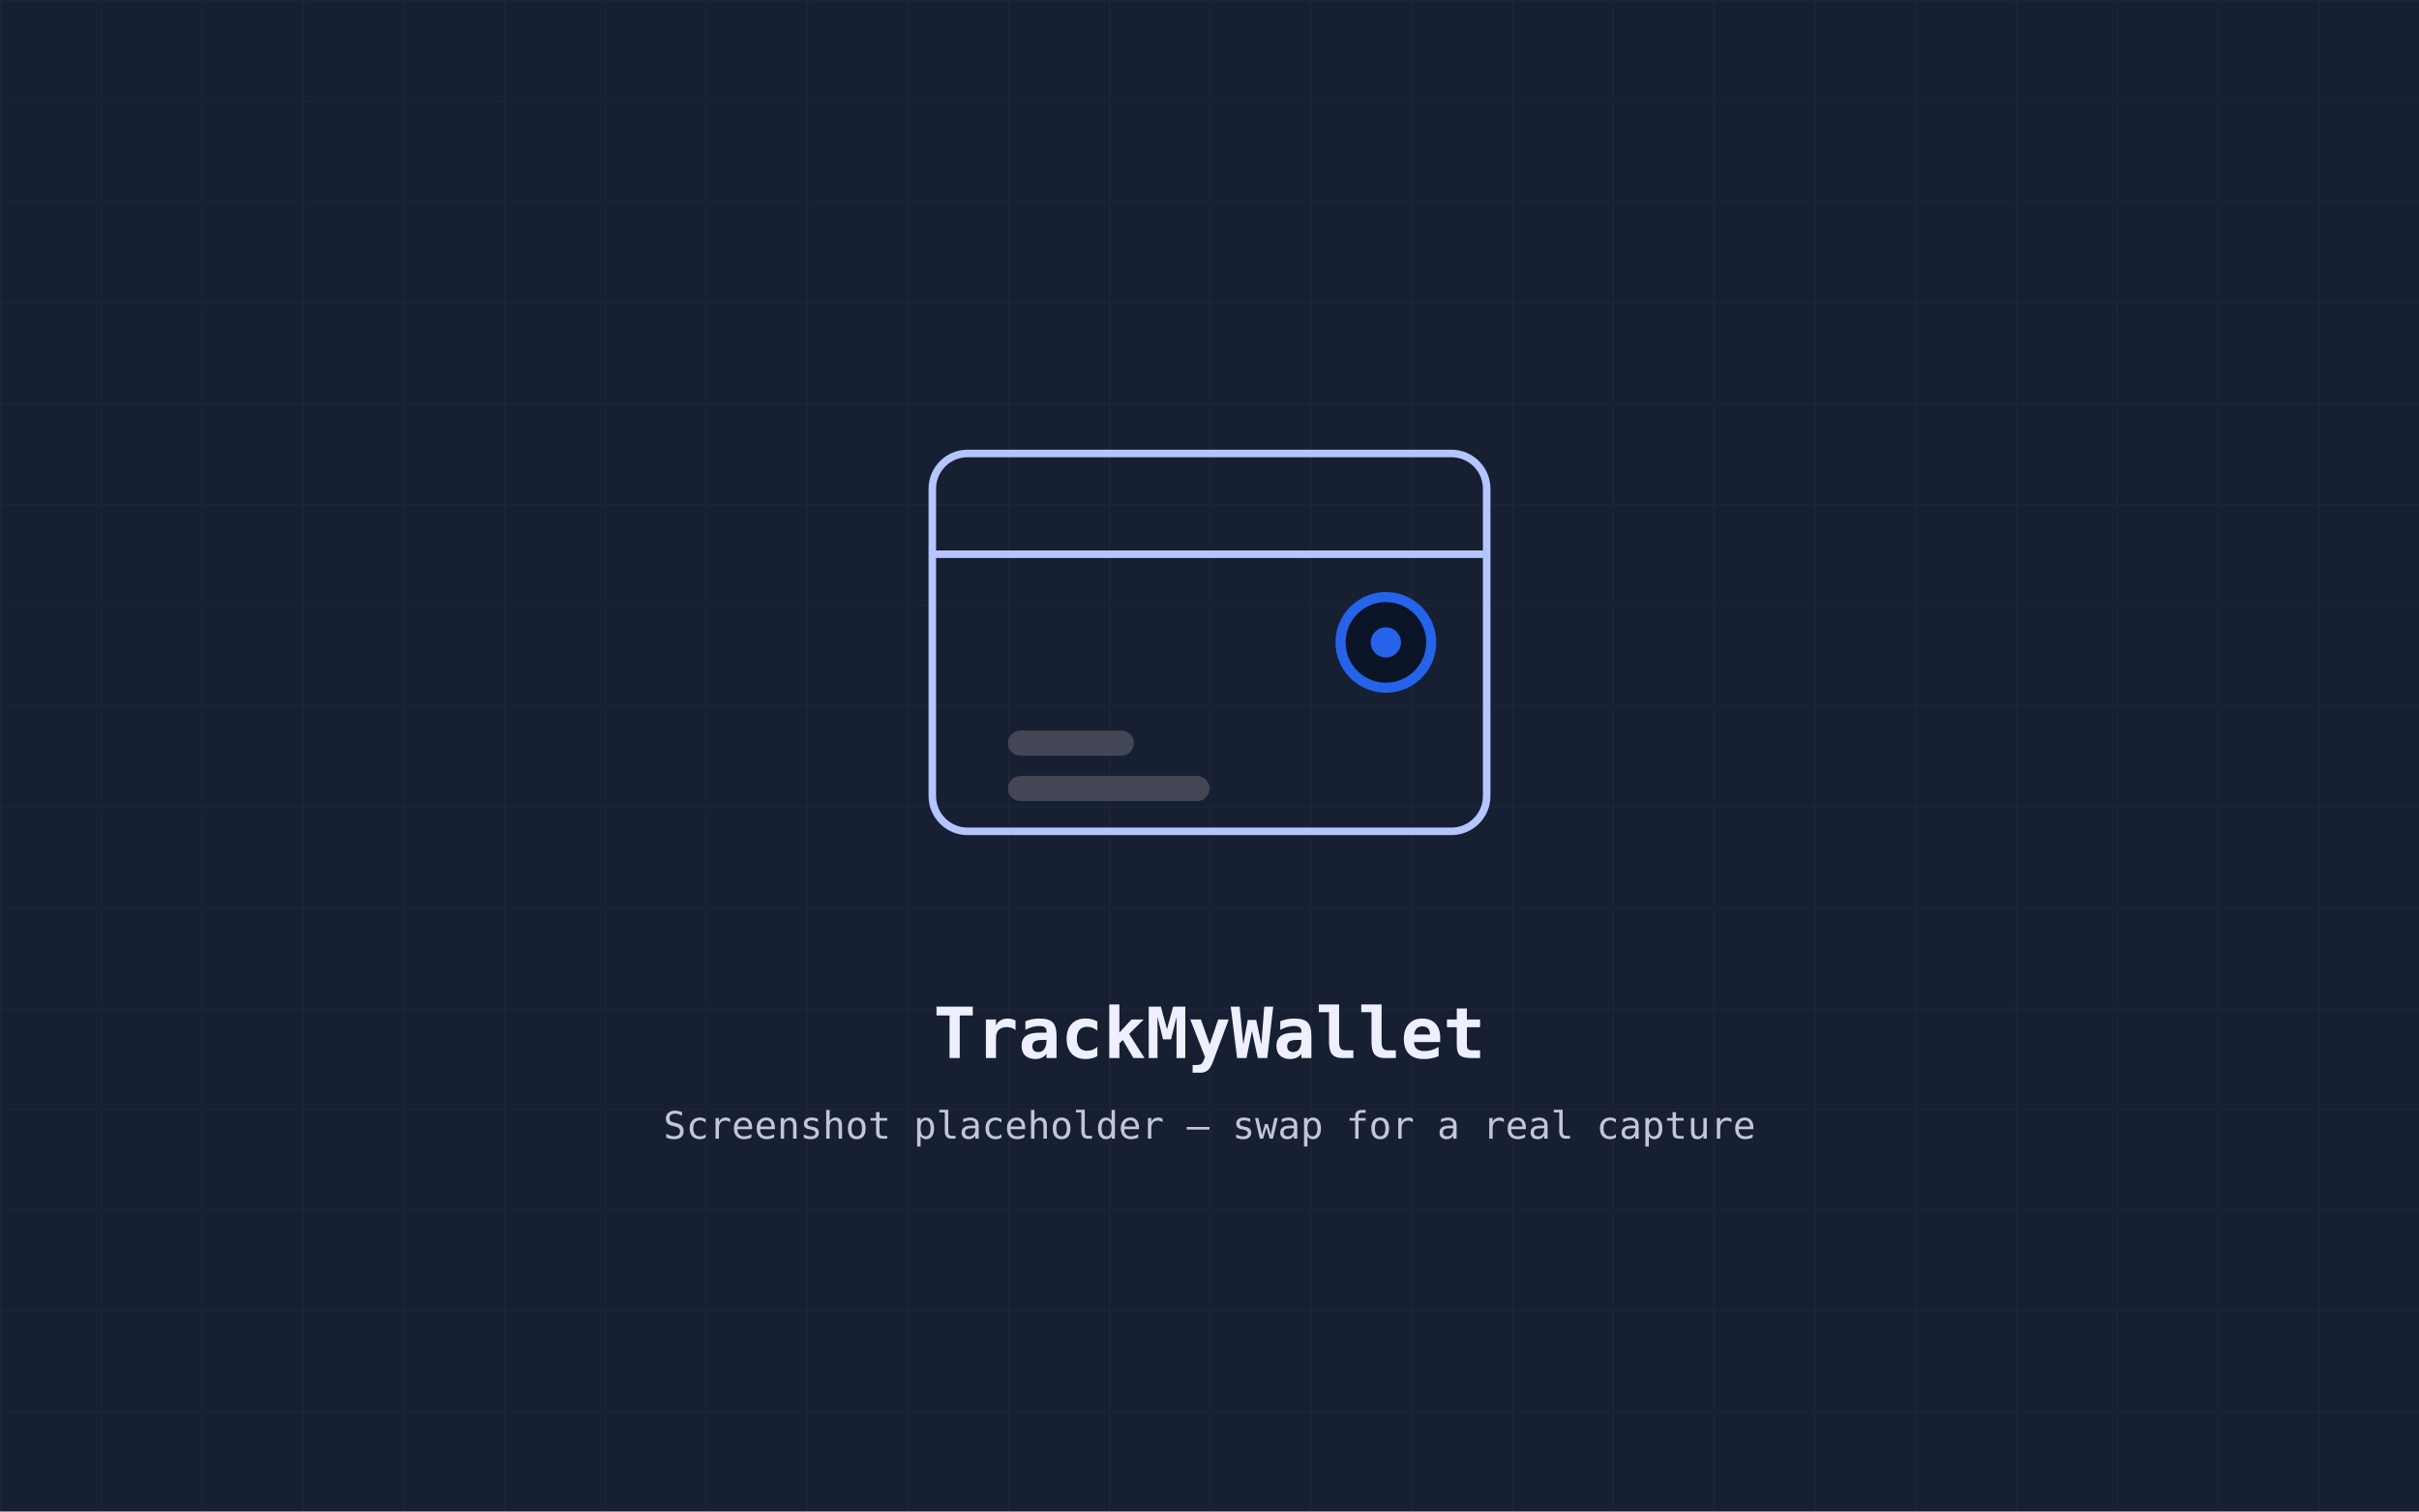
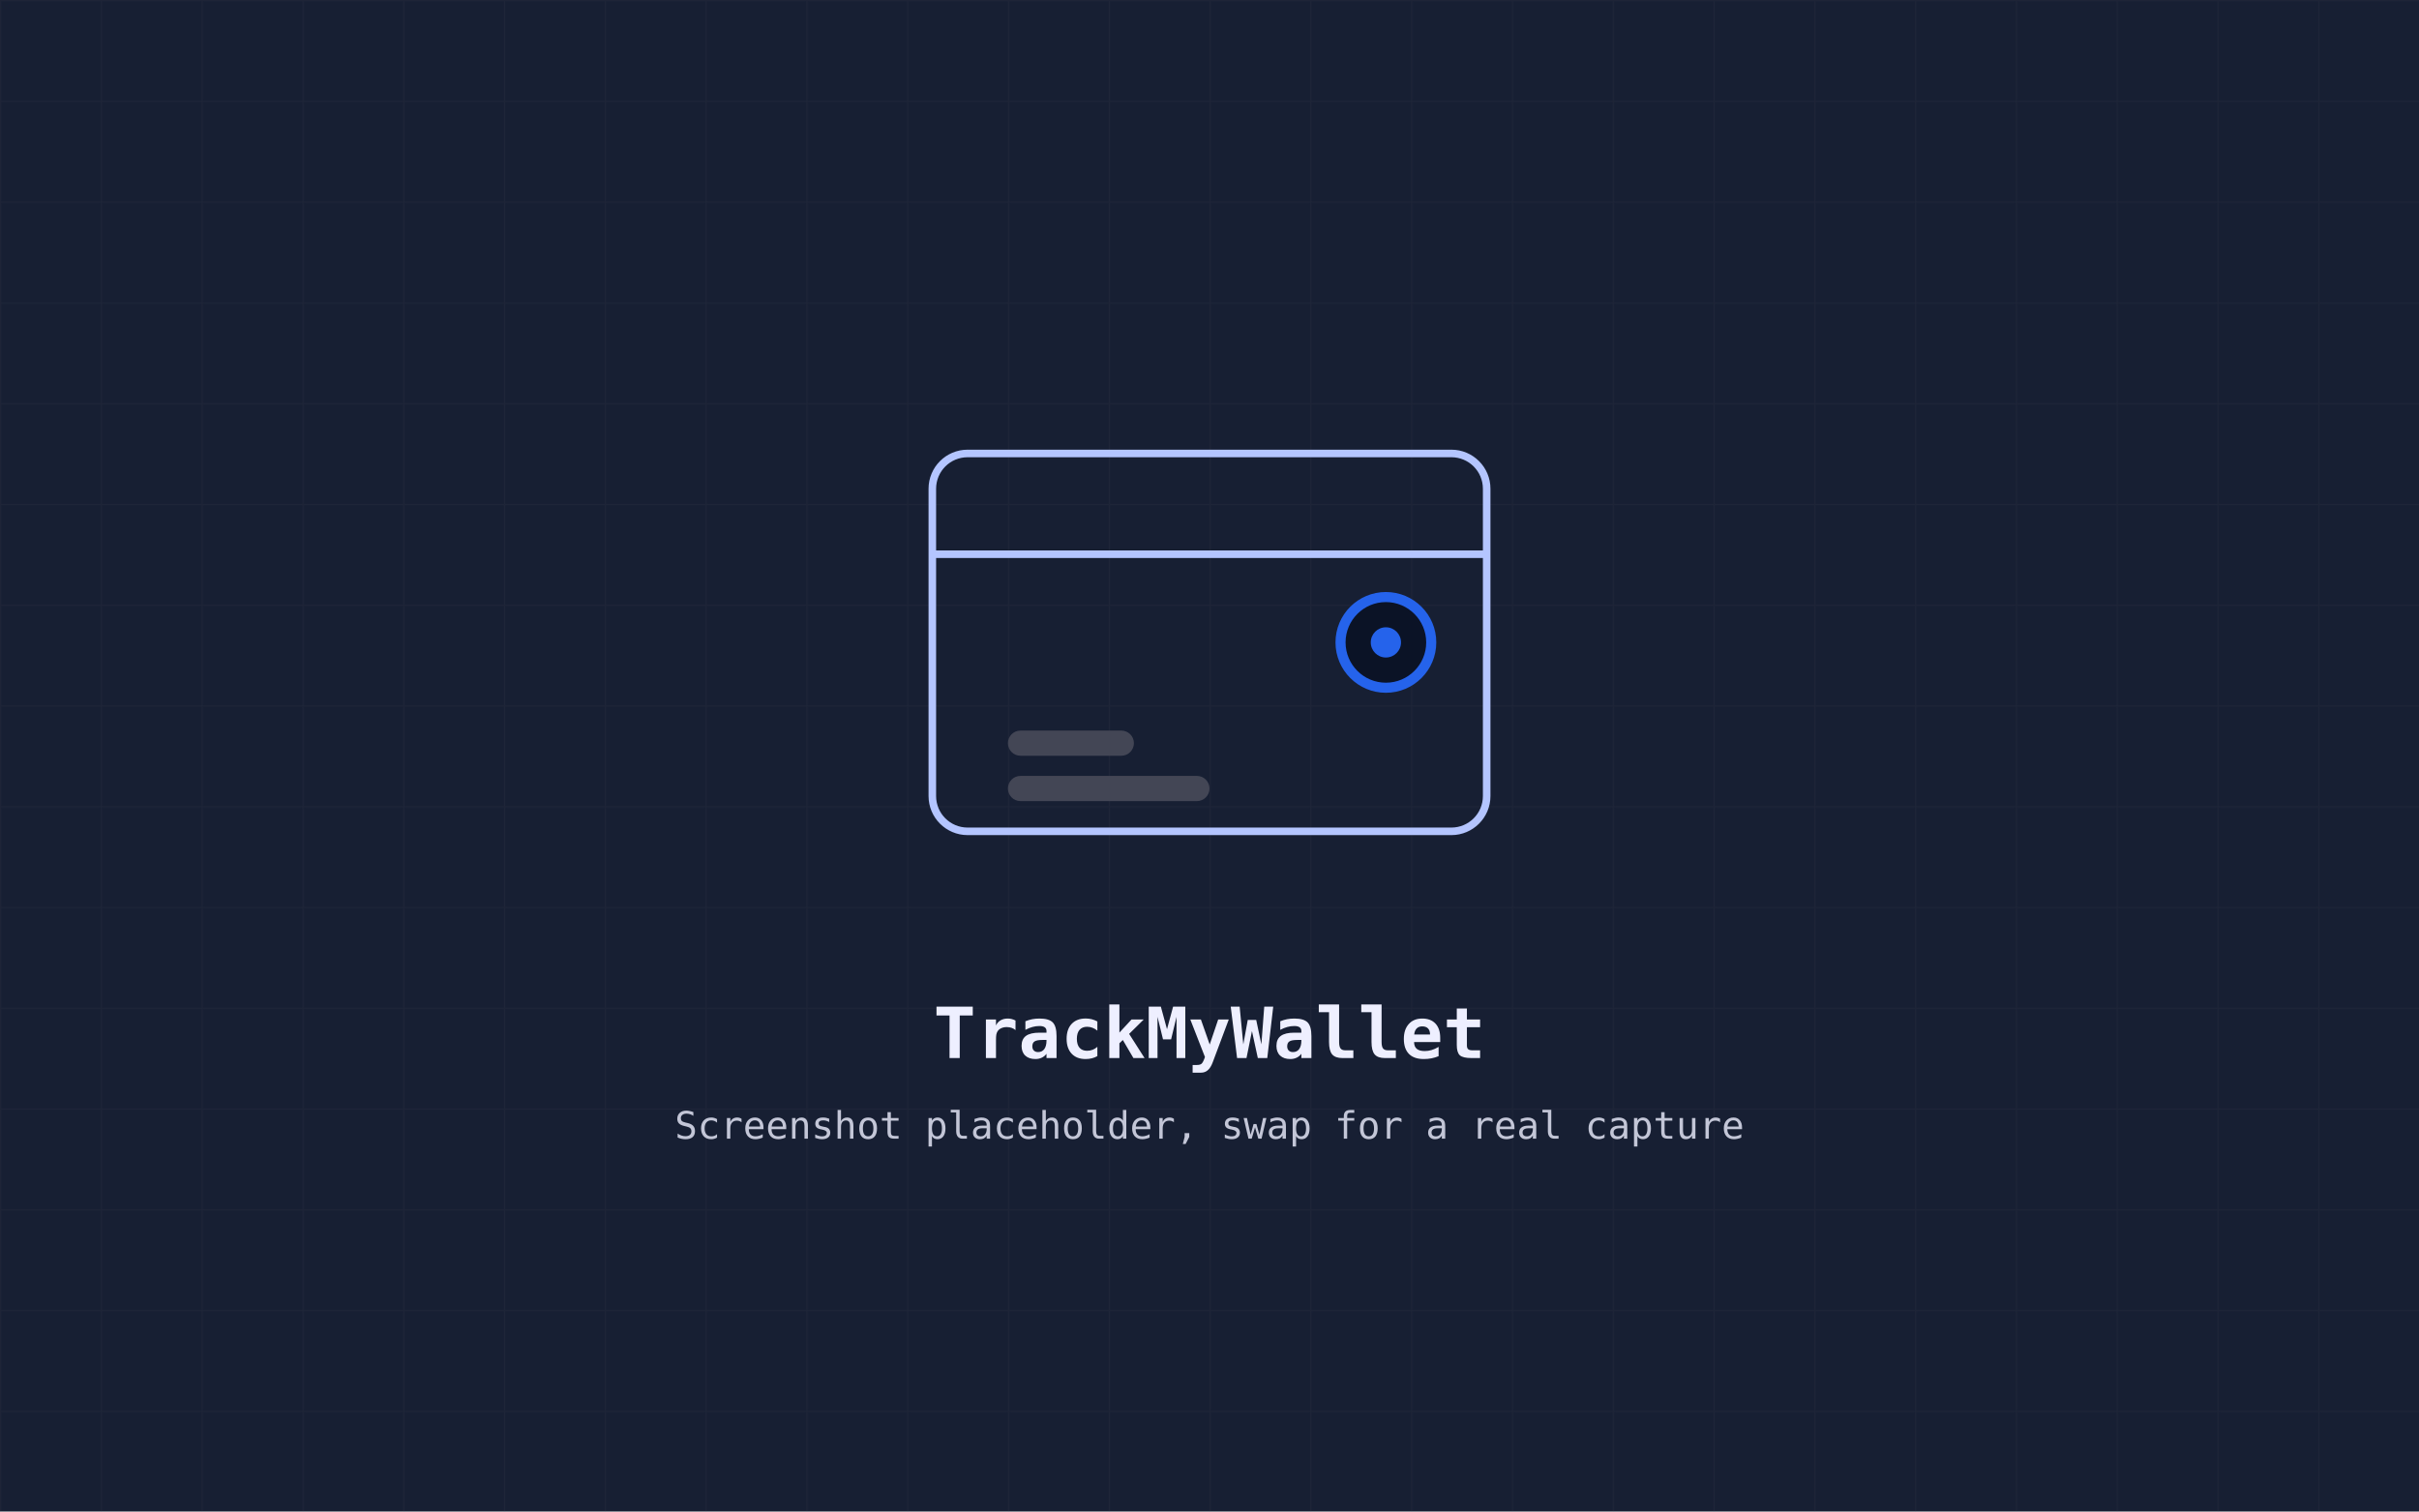
<svg xmlns="http://www.w3.org/2000/svg" viewBox="0 0 960 600">
  <defs>
    <pattern id="grid" width="40" height="40" patternUnits="userSpaceOnUse">
      <path d="M 40 0 L 0 0 0 40" fill="none" stroke="#434655" stroke-opacity="0.15" stroke-width="1" />
    </pattern>
  </defs>
  <rect width="960" height="600" fill="#171f33" />
  <rect width="960" height="600" fill="url(#grid)" />
  <g transform="translate(480, 250)">
    <rect x="-110" y="-70" width="220" height="150" rx="14" fill="none" stroke="#b4c5ff" stroke-width="3" />
    <path d="M -110 -30 h 220" stroke="#b4c5ff" stroke-width="3" />
    <circle cx="70" cy="5" r="18" fill="#0b1326" stroke="#2563eb" stroke-width="4" />
    <circle cx="70" cy="5" r="6" fill="#2563eb" />
    <rect x="-80" y="40" width="50" height="10" rx="5" fill="#434655" />
    <rect x="-80" y="58" width="80" height="10" rx="5" fill="#434655" />
  </g>
  <text x="480" y="420" font-family="'JetBrains Mono', ui-monospace, monospace" font-size="28" font-weight="700" fill="#eeefff" text-anchor="middle">TrackMyWallet</text>
-   <text x="480" y="452" font-family="'JetBrains Mono', ui-monospace, monospace" font-size="15" fill="#c3c6d7" text-anchor="middle">Screenshot placeholder — swap for a real capture</text>
+   <text x="480" y="452" font-family="'JetBrains Mono', ui-monospace, monospace" font-size="15" fill="#c3c6d7" text-anchor="middle">Screenshot placeholder, swap for a real capture</text>
</svg>
